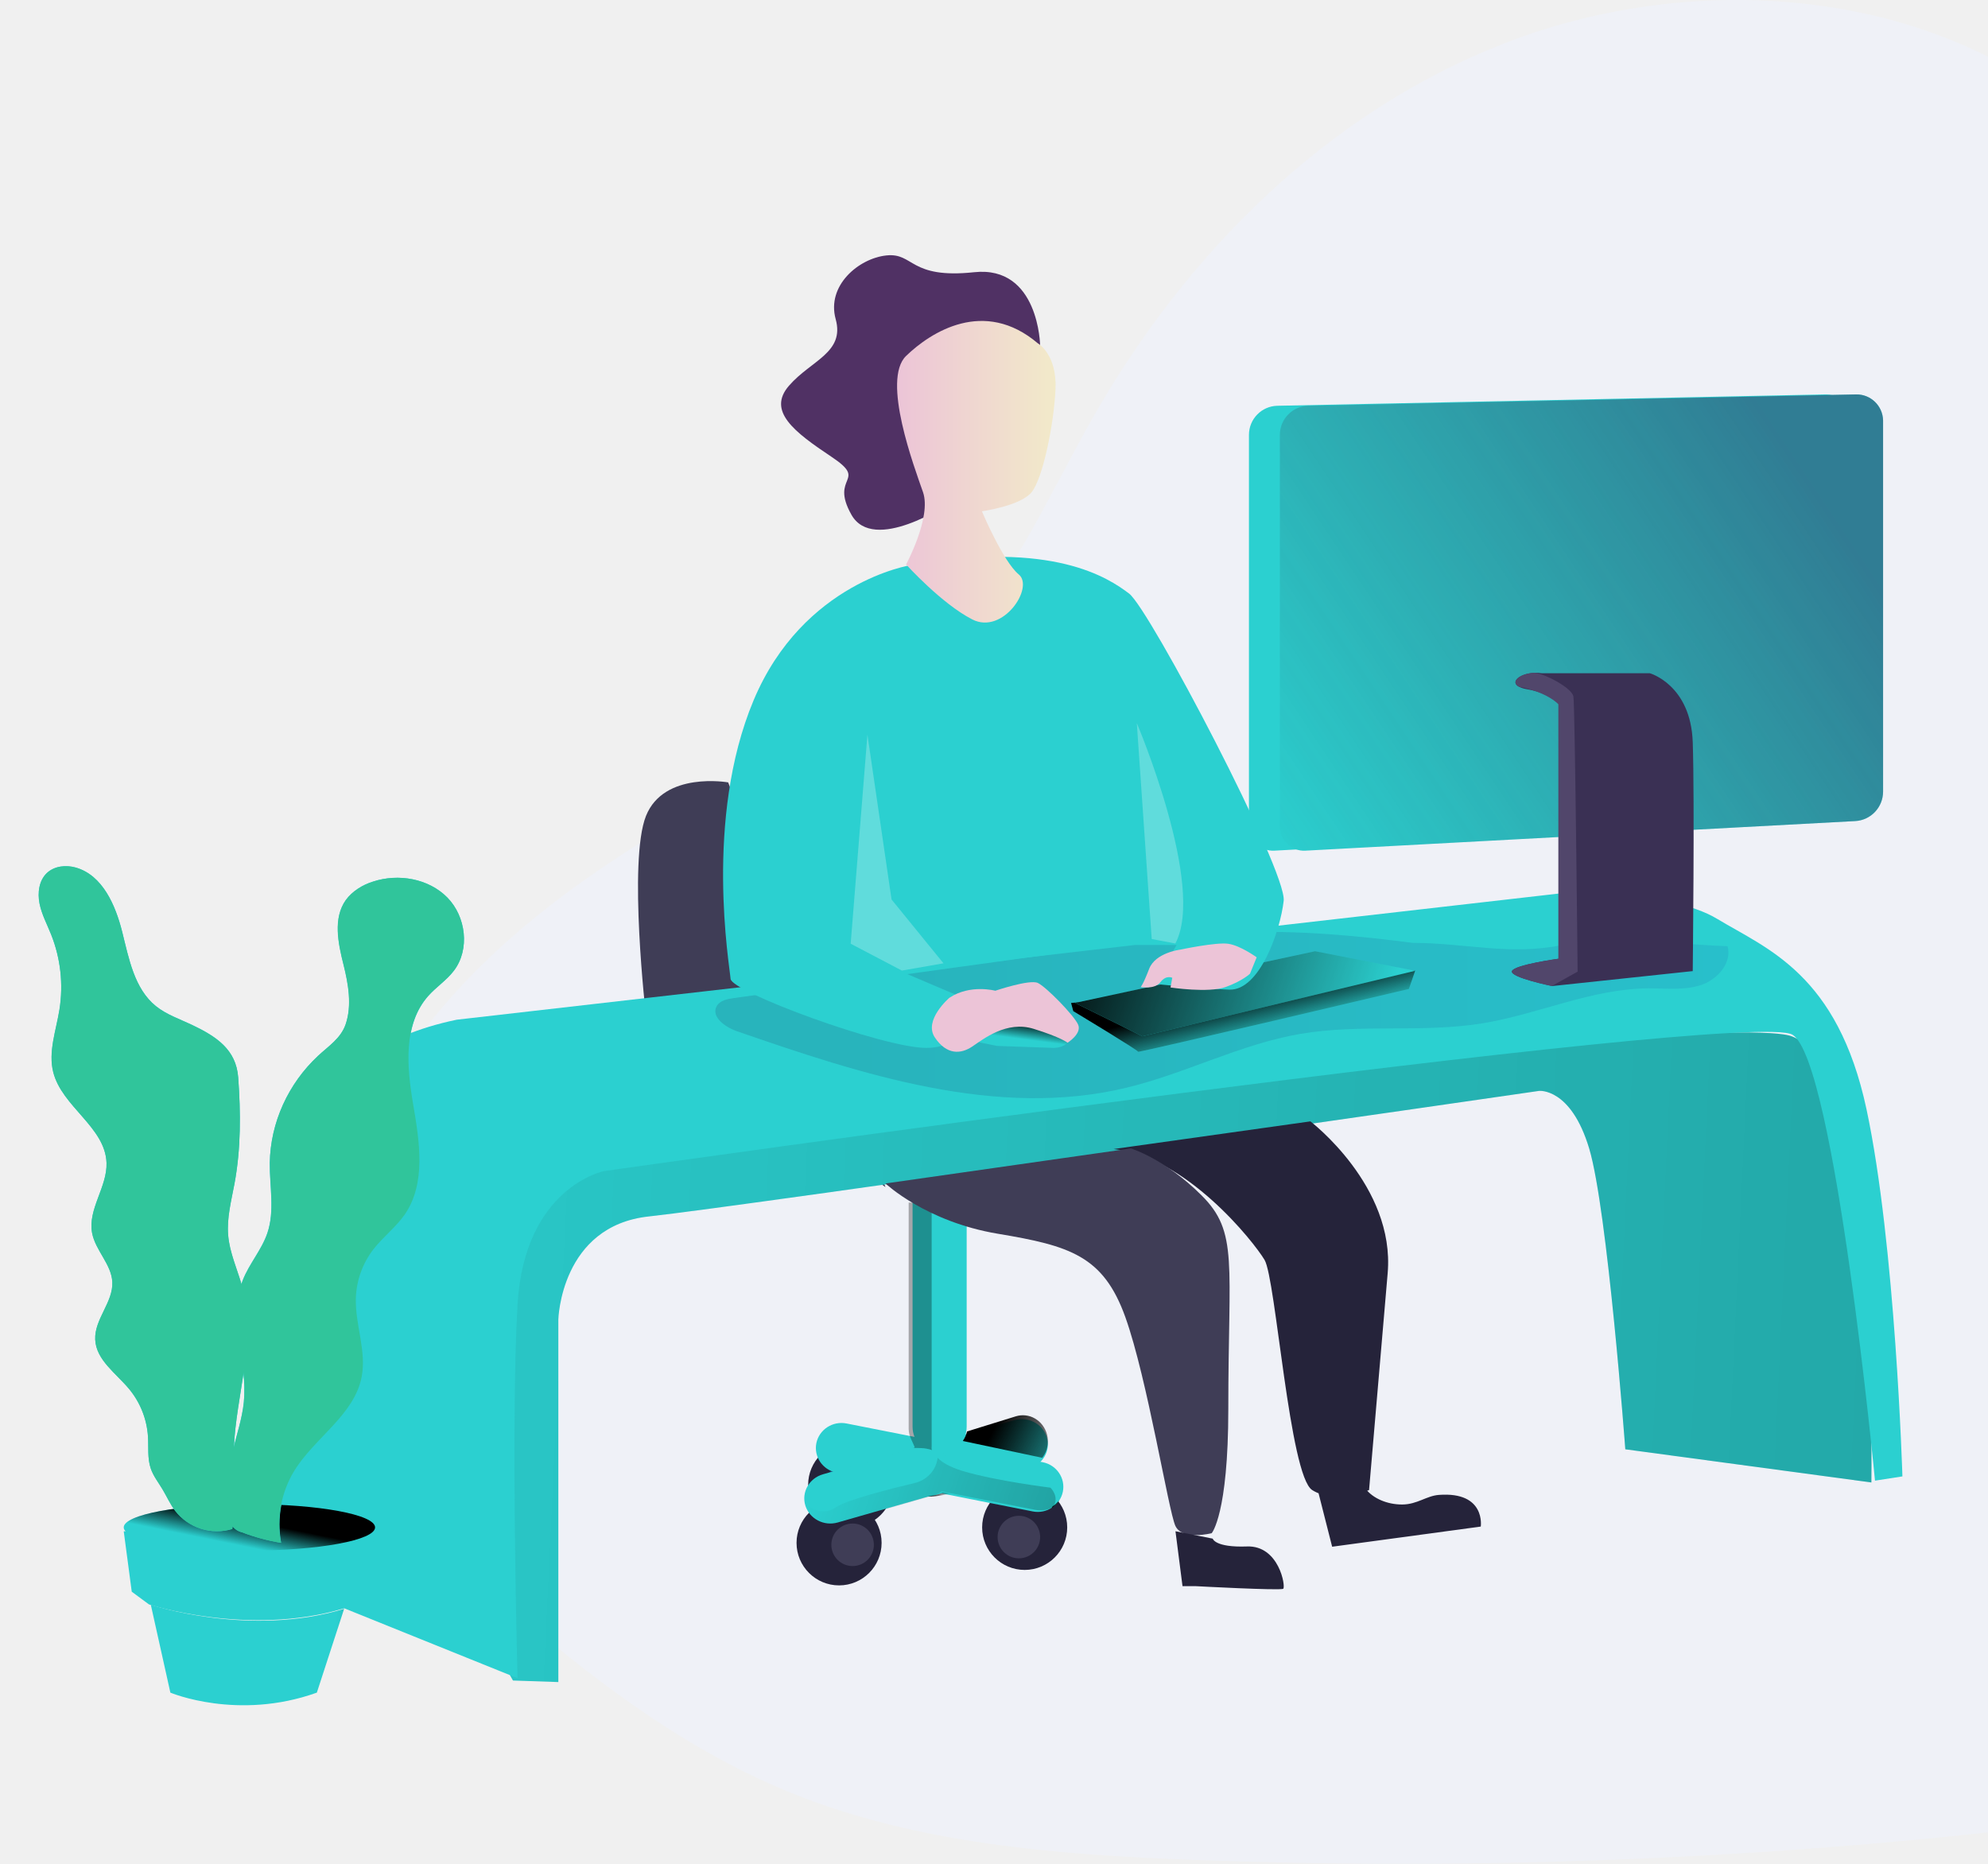
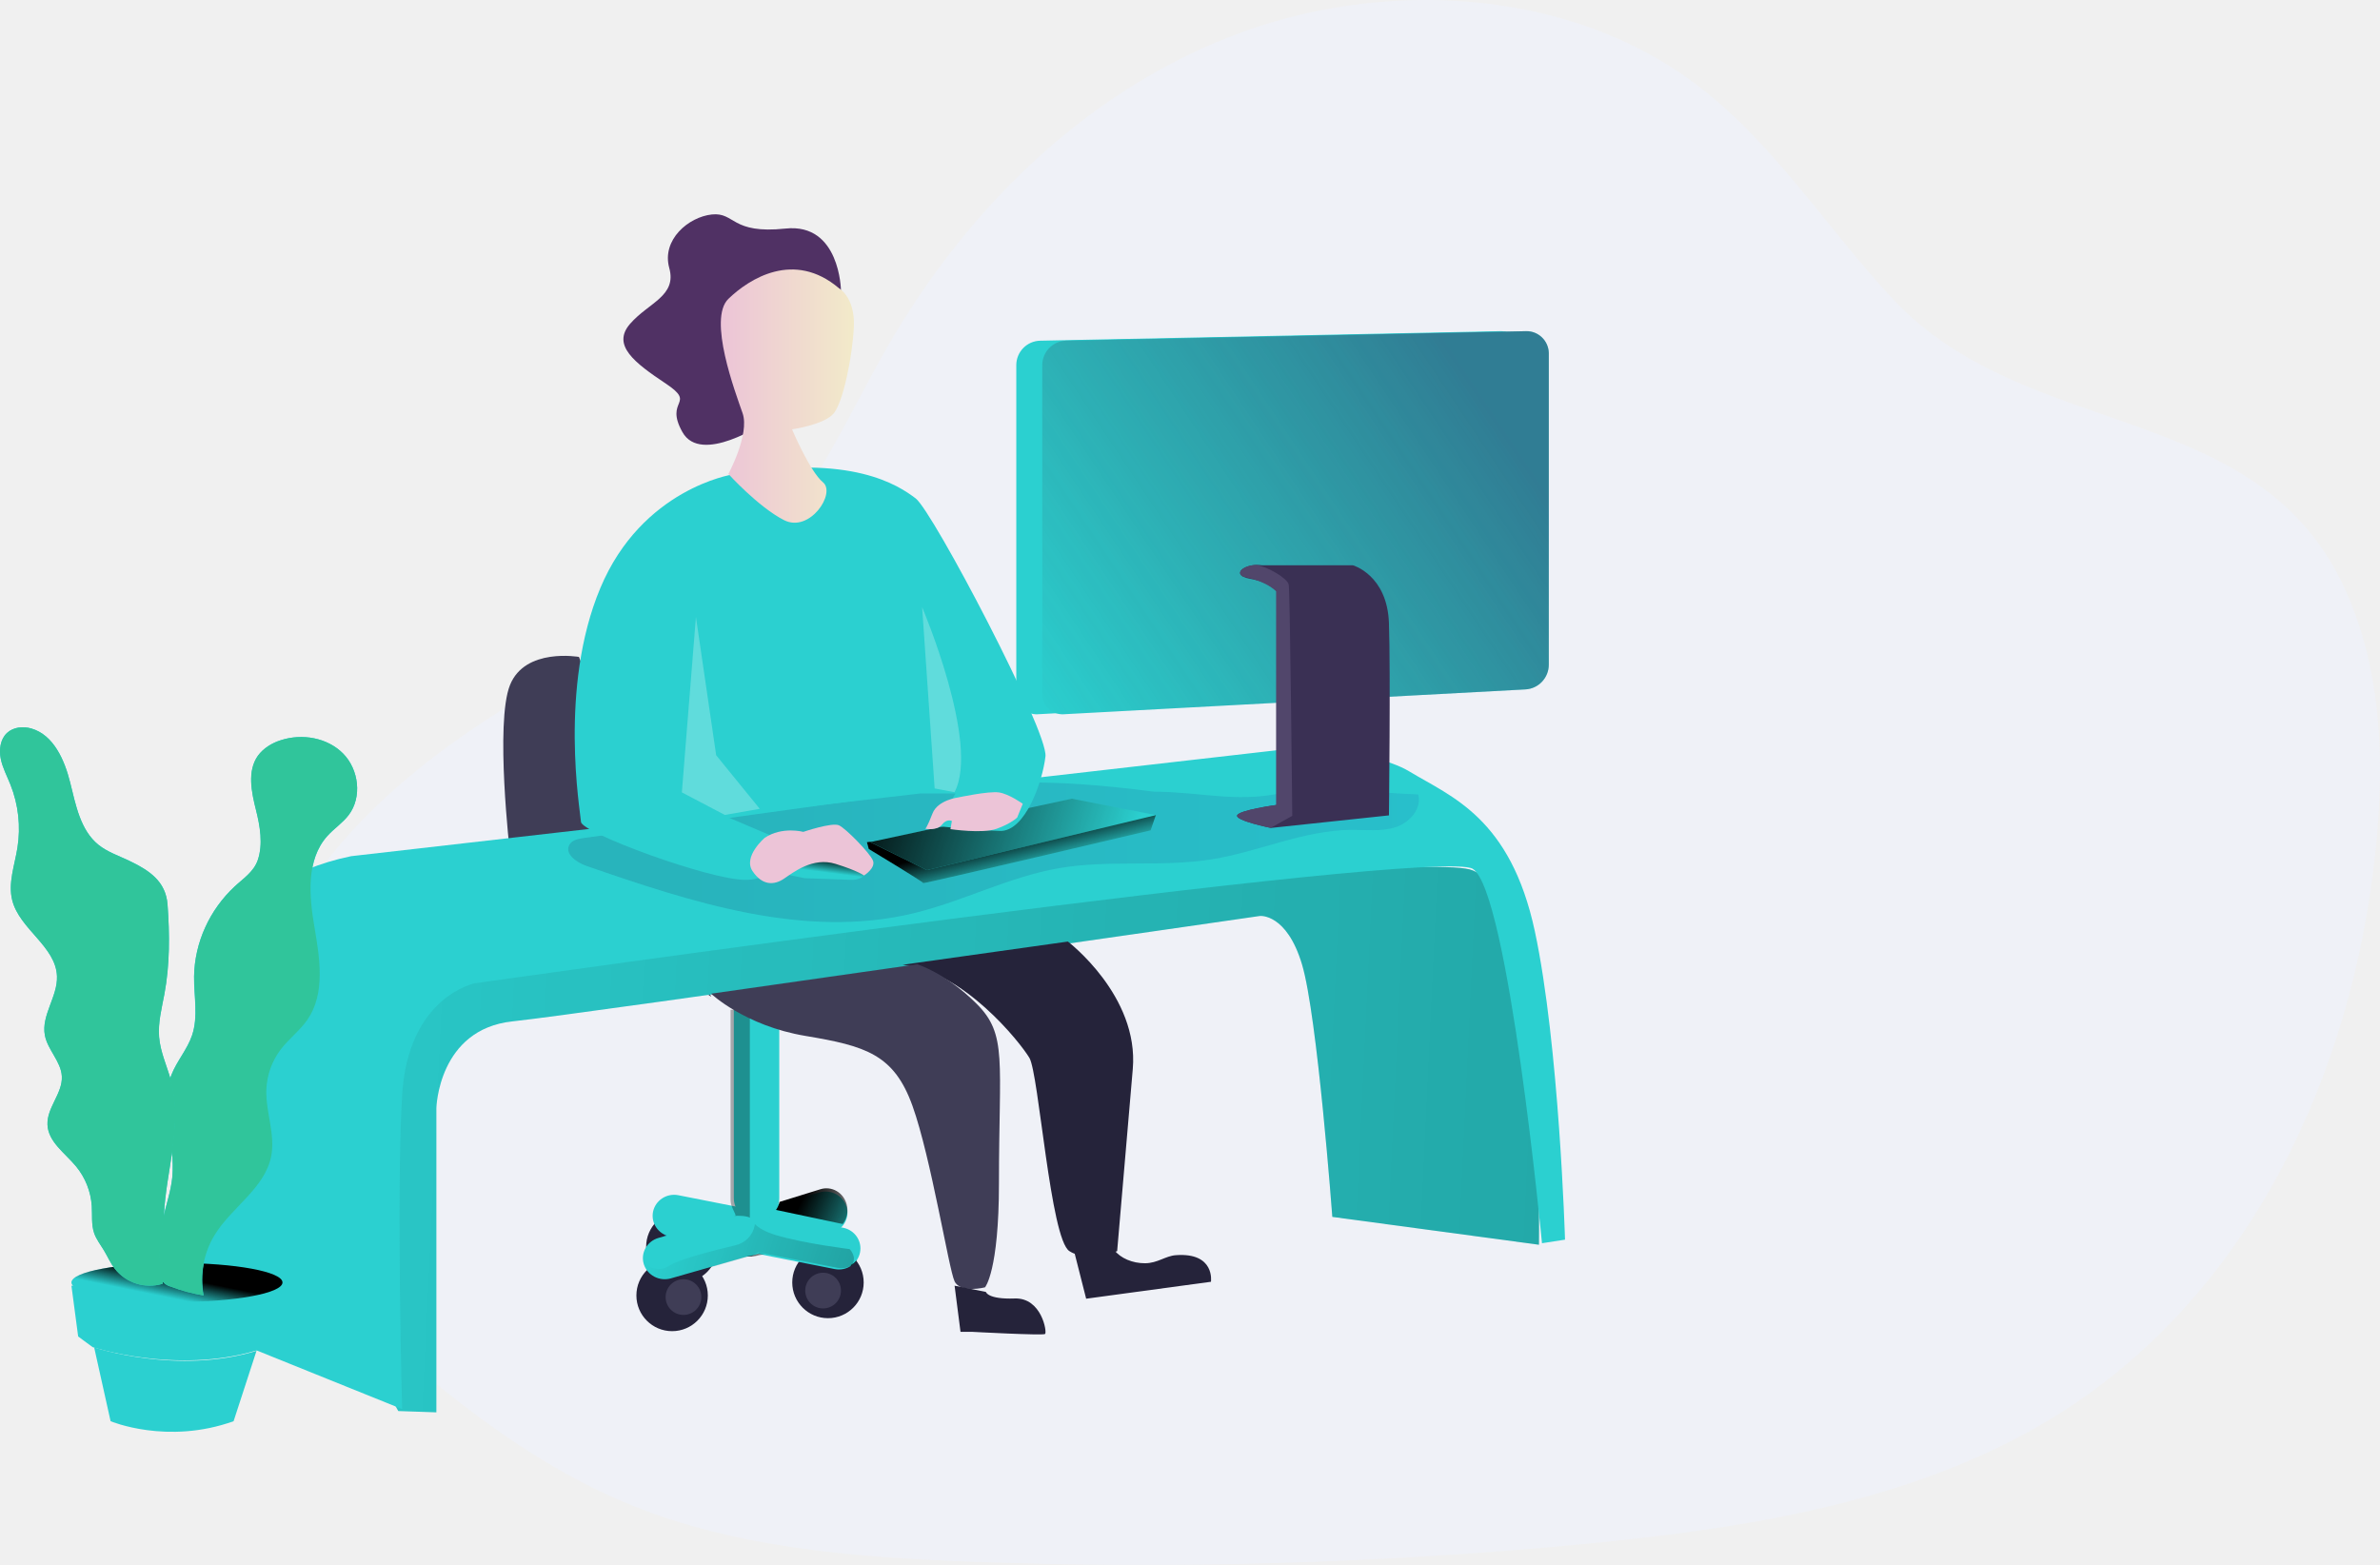
- <svg xmlns="http://www.w3.org/2000/svg" viewBox="-10 0 250 482" preserveAspectRatio="xMinYMax" width="320" height="300">
+ <svg xmlns="http://www.w3.org/2000/svg" width="733" height="482">
  <defs>
    <linearGradient id="a" x1="0%" x2="100%" y1="50%" y2="50%">
      <stop offset="0%" stop-color="#183866" />
      <stop offset="100%" stop-color="#1A7FC1" />
    </linearGradient>
    <linearGradient id="b" x1="-.13%" x2="100%" y1="50.057%" y2="50.057%">
      <stop offset="0%" />
      <stop offset="99%" stop-opacity="0" />
    </linearGradient>
    <linearGradient id="c" x1="176.072%" x2="310.393%" y1="-566.037%" y2="-534.629%">
      <stop offset="0%" />
      <stop offset="99%" stop-opacity="0" />
    </linearGradient>
    <linearGradient id="d" x1="58.928%" x2="52.269%" y1="-257.998%" y2="-277.344%">
      <stop offset="0%" />
      <stop offset="99%" stop-opacity="0" />
    </linearGradient>
    <linearGradient id="e" x1="156.099%" x2="8.109%" y1="-63.273%" y2="-76.114%">
      <stop offset="0%" />
      <stop offset="99%" stop-opacity="0" />
    </linearGradient>
    <linearGradient id="f" x1="2361.044%" x2="2162.651%" y1="-16584.906%" y2="-16647.547%">
      <stop offset="0%" />
      <stop offset="99%" stop-opacity="0" />
    </linearGradient>
    <linearGradient id="g" x1="241.391%" x2="133.142%" y1="-426.052%" y2="-412.195%">
      <stop offset="0%" />
      <stop offset="99%" stop-opacity="0" />
    </linearGradient>
    <linearGradient id="h" x1="106.85%" x2="-35.821%" y1="22.502%" y2="19.27%">
      <stop offset="0%" />
      <stop offset="100%" stop-opacity="0" />
    </linearGradient>
    <linearGradient id="i" x1="14.169%" x2="114.168%" y1="-41.335%" y2="-41.335%">
      <stop offset="0%" stop-color="#183866" />
      <stop offset="100%" stop-color="#1A7FC1" />
    </linearGradient>
    <linearGradient id="j" x1="40.386%" x2="71.43%" y1="39.515%" y2="67.977%">
      <stop offset="0%" />
      <stop offset="99%" stop-opacity="0" />
    </linearGradient>
    <linearGradient id="k" x1="-12.531%" x2="93.689%" y1="44.923%" y2="53.42%">
      <stop offset="0%" />
      <stop offset="99%" stop-opacity="0" />
    </linearGradient>
    <linearGradient id="l" x1="53.702%" x2="43.721%" y1="42.271%" y2="80.595%">
      <stop offset="0%" />
      <stop offset="99%" stop-opacity="0" />
    </linearGradient>
    <linearGradient id="m" x1="190.926%" x2="102.154%" y1="-333.246%" y2="-335.028%">
      <stop offset="0%" />
      <stop offset="99%" stop-opacity="0" />
    </linearGradient>
    <linearGradient id="n" x1="168.578%" x2="111.53%" y1="-126.252%" y2="-126.942%">
      <stop offset="0%" />
      <stop offset="99%" stop-opacity="0" />
    </linearGradient>
    <linearGradient id="o" x1="56.989%" x2="28.128%" y1="43.618%" y2="69.958%">
      <stop offset="0%" />
      <stop offset="99%" stop-opacity="0" />
    </linearGradient>
    <linearGradient id="p" x1="58.095%" x2="57.212%" y1="-1473.571%" y2="-1370.204%">
      <stop offset="0%" />
      <stop offset="99%" stop-opacity="0" />
    </linearGradient>
    <linearGradient id="q" x1="-.04%" x2="99.996%" y1="49.993%" y2="49.993%">
      <stop offset="0%" stop-color="#ECC4D7" />
      <stop offset="42%" stop-color="#EFD4D1" />
      <stop offset="100%" stop-color="#F2EAC9" />
    </linearGradient>
    <linearGradient id="r" x1="99.032%" x2="199.03%" y1="-163.287%" y2="-163.287%">
      <stop offset="0%" stop-color="#ECC4D7" />
      <stop offset="42%" stop-color="#EFD4D1" />
      <stop offset="100%" stop-color="#F2EAC9" />
    </linearGradient>
    <linearGradient id="s" x1="124.306%" x2="224.306%" y1="-84.564%" y2="-84.564%">
      <stop offset="0%" stop-color="#ECC4D7" />
      <stop offset="42%" stop-color="#EFD4D1" />
      <stop offset="100%" stop-color="#F2EAC9" />
    </linearGradient>
    <linearGradient id="t" x1="128.89%" x2="24.06%" y1="100.36%" y2="153.095%">
      <stop offset="0%" stop-color="#362958" stop-opacity=".501" />
      <stop offset="100%" stop-color="#34313D" stop-opacity="0" />
    </linearGradient>
    <linearGradient id="u" x1="3990.942%" x2="3874.36%" y1="-34225.187%" y2="-34268.317%">
      <stop offset="0%" />
      <stop offset="99%" stop-opacity="0" />
    </linearGradient>
  </defs>
  <g fill="none" fill-rule="nonzero">
    <path fill="#EFF1F7" d="M583.08 92.214c-20.973-22.385-37.208-49.107-62.275-67.375-39.374-28.754-96.041-31.558-142.08-13.494-46.04 18.063-81.905 54.474-105.544 95.703-12.435 21.692-22.202 45.354-40.423 63.08-15.403 14.976-35.648 24.531-54.843 34.938-30.948 16.733-60.752 36.952-80.78 64.695-20.026 27.743-28.98 64.18-16.178 95.446 8.633 21.097 26.022 37.883 43.836 53.081 20.964 17.869 43.496 34.601 69.5 45.248 32.555 13.246 68.694 16.094 104.134 17.442 62.828 2.38 125.757.601 188.319-5.323 51.23-4.844 104.011-13.113 146.874-39.88 60.043-37.484 91-106.163 97.97-173.51 2.836-26.936 2.118-54.928-8.964-79.92-26.504-59.78-98.017-45.798-139.547-90.131z" />
    <path fill="#3F3D56" d="M178.317 202.334s-16.6-2.947-21.25 8.669c-4.65 11.616 0 51.733 0 51.733L219 307l-40.683-104.666z" />
    <path fill="#2BD0D0" d="M256.202 379.727l-24.555 7.008c-3.568 1.01-7.31-.952-8.372-4.386-1.047-3.438.987-7.046 4.55-8.069l24.522-7.014c3.565-1.01 7.307.947 8.372 4.379 1.058 3.433-.96 7.045-4.517 8.082z" />
    <circle cx="255" cy="395" r="11" fill="#25233A" />
    <circle cx="253.5" cy="397.5" r="5.5" fill="#3F3D56" />
    <circle cx="210" cy="384" r="11" fill="#25233A" />
    <path fill="url(#a)" d="M214 384.5a5.5 5.5 0 11-11 0 5.5 5.5 0 0111 0z" />
    <circle cx="207" cy="399" r="11" fill="#25233A" />
    <path fill="#3F3D56" d="M216 399.5a5.5 5.5 0 11-11 0 5.5 5.5 0 0111 0z" />
    <path fill="#2BD0D0" d="M257.085 390.874l-50.787-10.046c-3.574-.717-5.884-4.13-5.168-7.636.732-3.5 4.21-5.764 7.785-5.066l50.787 10.027c3.574.717 5.884 4.13 5.168 7.637-.723 3.507-4.204 5.781-7.785 5.084z" />
    <path fill="#2BD0D0" d="M226 310h14v59c0 3.866-3.133 7-6.997 7a6.999 6.999 0 01-6.996-7v-59H226z" />
    <path fill="#2BD0D0" d="M231.187 386.708l-24.537 7.025c-3.568 1.014-7.314-.949-8.375-4.388-1.047-3.44.987-7.05 4.548-8.074l24.537-7.005c3.564-1.01 7.304.948 8.368 4.381 1.039 3.435-.99 7.034-4.541 8.06z" />
    <path fill="url(#b)" d="M236 386.26l-3.125.551a12.89 12.89 0 01-2.875.172l1.305-.228a10.302 10.302 0 002.507-.755l2.188.26z" />
    <path fill="url(#c)" d="M261 372.738a6.914 6.914 0 01-1.46 4.262L239 372.65a7.113 7.113 0 001.098-2.462l12.654-3.923a6.201 6.201 0 014.913.579c1.5.867 2.609 2.324 3.083 4.048.164.6.249 1.222.252 1.846z" />
    <path fill="url(#d)" d="M225.22 371.103a5.776 5.776 0 01-.22-1.58V311h5.943v63.07c-.059.31-.04.627.057.93a9.278 9.278 0 00-2.845-.511c-.69-.04-1.385-.04-2.076 0l.425-.1c.262-.04-.94-2.091-1.283-3.286z" opacity=".31" />
    <path fill="url(#e)" d="M262.289 389.8c-.97.523-2.061.797-3.17.796a7.063 7.063 0 01-1.33-.13l-22.407-4.406-1.867-.363a6.54 6.54 0 01-2.133 1.055l-1.11.317-23.025 6.666c-3.514 1.007-7.202-.943-8.247-4.362 1.997 1.805 5.029 1.973 7.223.401 2.811-1.896 14.002-4.743 20.341-6.257 2.996-.698 5.288-3.05 5.848-6 .016-.173.042-.346.08-.517 1.056 1.113 2.997 2.362 6.505 3.423 8.64 2.589 22.667 4.304 22.667 4.304s2.532 2.42.625 5.073z" opacity=".31" />
    <path fill="url(#f)" d="M264 388a7.624 7.624 0 01-2 2 119.75 119.75 0 002-2z" />
    <path fill="url(#g)" d="M226.3 370.559a6.82 6.82 0 001.7 3.13c-.21.039-.425.092-.641.151L206.088 380c-3.271-.813-5.426-3.865-5.044-7.146.381-3.28 3.181-5.781 6.556-5.854a7.14 7.14 0 011.35.132l17.35 3.427z" />
    <path fill="#503164" d="M259 89.407s-.276-20.805-17.075-19.01c-16.8 1.793-15.511-5.095-22.687-4.339-7.175.757-15.51 7.786-13.117 16.468 2.395 8.682-6.332 10.623-12.064 17.21-5.733 6.587 1.349 11.976 11.006 18.416 9.657 6.44-.6 4.773 5.125 14.955 5.726 10.181 25.107-2.825 25.107-2.825L259 89.407z" />
    <path fill="#2BD0D0" d="M122.664 434.601l11.73.399v-93.745s.59-24.241 23.452-26.673c22.861-2.431 230.196-32.466 230.196-32.466s8.218-.87 12.951 14.901c4.733 15.771 9.34 77.787 9.34 77.787l63.64 8.577s1.68-109.55-21.302-115.595c-22.981-6.045-323.522 24.76-323.522 24.76s-22.29 116.352-6.485 142.055z" />
    <path fill="url(#h)" d="M122.664 434.601l11.73.399v-93.745s.59-24.241 23.452-26.673c22.861-2.431 230.196-32.466 230.196-32.466s8.218-.87 12.951 14.901c4.733 15.771 9.34 77.787 9.34 77.787l63.64 8.577s1.68-109.55-21.302-115.595c-22.981-6.045-323.522 24.76-323.522 24.76s-22.29 116.352-6.485 142.055z" opacity=".197" />
    <path fill="#2BD0D0" d="M62 303.784s5.744-31.756 46.144-40.079l285.183-32.643s27.996-1.16 40.804 6.587c12.808 7.746 31.088 14.168 38.583 49.223 7.495 35.056 9.286 94.942 9.286 94.942l-7.09 1.1s-10.348-108.44-21.312-115.306c-10.963-6.865-307.402 35.255-307.402 35.255s-20.561 4.088-22.352 34.532c-1.79 30.443 0 96.605 0 96.605L62 409.057V303.784z" />
    <path fill="url(#i)" d="M355.425 243.844c-14.762-1.9-29.644-3.276-44.519-2.72-11.18.433-22.286 1.966-33.372 3.493l-97.775 13.503c-1.66.23-3.55.603-4.38 2.044-1.592 2.752 2.15 5.464 5.182 6.512 32.51 11.256 67.243 22.656 100.708 14.63 15.3-3.669 29.511-11.288 45.03-13.935 15.518-2.647 31.448-.21 46.933-2.706 14.557-2.345 28.417-9.009 43.172-9.074 4.525 0 9.183.577 13.475-.839 4.293-1.415 8.088-5.739 6.9-10.05-13.853-.478-29.404-3.007-42.992-.262-13.449 2.712-24.894-.596-38.362-.596z" opacity=".19" />
    <path fill="#2BD0D0" d="M267 259.38l.57 2.114s16.881 10.173 16.775 10.501c-.106.328 70.024-16.24 70.024-16.24L356 251l-89 8.38z" />
    <path fill="url(#j)" d="M267 259.38l.57 2.114s16.881 10.173 16.775 10.501c-.106.328 70.024-16.24 70.024-16.24L356 251l-89 8.38z" />
    <path fill="#2BD0D0" d="M268 259.364L330.107 246 356 251.054 285.442 268z" />
    <path fill="url(#k)" d="M268 259.364L330.107 246 356 251.054 285.442 268z" />
    <path fill="#2BD0D0" d="M247.832 270.484l14.457.512s3.672.228 4.62-2.717c.95-2.945-5.89-9.16-6.622-9.277-.733-.118-19.76 5.22-17.017 10.556l4.562.926z" />
    <path fill="url(#l)" d="M247.832 270.484l14.457.512s3.672.228 4.62-2.717c.95-2.945-5.89-9.16-6.622-9.277-.733-.118-19.76 5.22-17.017 10.556l4.562.926z" />
    <path fill="#2BD0D0" d="M79 416.056l-7.058 21.677c-20.473 7.351-37.88 0-37.88 0L29 415s25.535 8.56 50 1.056z" />
    <path fill="url(#m)" d="M79 416.056l-7.058 21.677c-20.473 7.351-37.88 0-37.88 0L29 415s25.535 8.56 50 1.056z" />
    <path fill="#2BD0D0" d="M87 396l-2.284 16.943-5.786 3.008c-24.648 7.42-50.415-1.038-50.415-1.038l-4.443-3.283L22 396h65z" />
    <path fill="url(#n)" d="M87 396l-2.284 16.943-5.786 3.008c-24.648 7.42-50.415-1.038-50.415-1.038l-4.443-3.283L22 396h65z" />
    <ellipse cx="54.5" cy="395" fill="#2BD0D0" rx="32.5" ry="6" />
    <ellipse cx="54.5" cy="395" fill="url(#o)" rx="32.5" ry="6" />
    <path fill="#2BD0D0" d="M39.641 265.03c-3.182-1.515-6.603-2.658-9.356-4.87-5.547-4.5-6.953-12.248-8.69-19.198-1.736-6.951-5.097-14.593-11.944-16.587-2.562-.737-5.567-.445-7.515 1.39-2.053 1.933-2.47 5.11-1.908 7.914.561 2.804 1.928 5.316 2.985 7.974a36.878 36.878 0 012.172 19.477c-.865 5.389-2.932 10.851-1.605 16.134 2.252 8.964 13.47 14.22 13.78 23.457.212 6.233-4.885 12.001-3.73 18.135.852 4.538 5.005 8.08 5.23 12.692.25 5.23-4.662 9.655-4.424 14.885.237 5.23 5.427 8.725 8.815 12.839a21.453 21.453 0 014.827 12.193c.178 2.791-.179 5.682.726 8.327.66 1.933 1.98 3.575 3.004 5.316 1.13 1.88 1.981 3.914 3.341 5.655a13.696 13.696 0 0014.725 4.651c1.05-6.95.132-14.04.423-21.065.574-13.609 5.691-27.324 2.416-40.535-1.201-4.844-3.512-9.443-3.922-14.413-.363-4.44.812-8.838 1.631-13.217 1.69-9.044 1.664-18.394.97-27.538-.547-7.256-5.618-10.599-11.95-13.616z" />
    <path fill="#2BD0D0" d="M59.752 300.767c-.053 6.062 1.33 12.33-.612 18.085-1.47 4.362-4.702 7.934-6.371 12.223-3.85 9.899 1.33 21 .273 31.57-.44 4.354-1.936 8.537-2.88 12.813a51.236 51.236 0 00-.851 16.485 4.17 4.17 0 003.325 4.342A51.942 51.942 0 0062.711 399a26.638 26.638 0 013.445-18.59c5.274-8.63 15.522-14.446 17.43-24.359 1.29-6.712-1.715-13.524-1.502-20.355a21.886 21.886 0 014.482-12.548c2.48-3.227 5.839-5.723 8.147-9.07 5.546-8.066 3.817-18.848 2.168-28.494-1.65-9.647-2.607-20.748 3.91-28.057 2.062-2.31 4.748-4.044 6.617-6.513 4.163-5.504 3.112-13.983-1.73-18.902-4.84-4.92-12.635-6.28-19.218-4.116a13.86 13.86 0 00-7.01 4.76c-3.325 4.714-1.995 11.154-.585 16.757 1.23 4.867 2.221 10.483.539 15.39-1.257 3.651-4.443 5.63-7.15 8.172a38.903 38.903 0 00-12.502 27.692z" />
    <path fill="#30C59B" d="M53.062 354.522c-.938 6.593-2.292 13.239-2.57 19.851v.665a1.757 1.757 0 01-.111.479 51.684 51.684 0 00-.866 16.501c.036.893.261 1.768.66 2.566-.032.279-.072.551-.111.83a13.702 13.702 0 01-14.73-4.652c-1.32-1.741-2.213-3.775-3.342-5.655-1.057-1.748-2.345-3.39-3.005-5.317-.905-2.659-.549-5.536-.727-8.327a21.453 21.453 0 00-4.828-12.196c-3.389-4.087-8.587-7.516-8.818-12.833-.231-5.317 4.676-9.656 4.425-14.887-.224-4.612-4.379-8.154-5.23-12.693-1.157-6.135 3.962-11.903 3.731-18.137-.31-9.238-11.532-14.495-13.785-23.46-1.32-5.284.74-10.747 1.605-16.136a36.876 36.876 0 00-2.146-19.46c-1.057-2.658-2.424-5.163-2.986-7.975-.561-2.81-.145-5.981 1.909-7.922 1.982-1.834 4.954-2.126 7.517-1.389 6.856 1.994 10.204 9.664 11.948 16.615 1.744 6.952 3.144 14.694 8.692 19.2 2.742 2.227 6.176 3.356 9.36 4.872 6.34 3.017 11.413 6.36 11.955 13.55.66 9.145.72 18.496-.97 27.541-.82 4.38-1.982 8.78-1.632 13.219.35 4.44 2.272 8.64 3.527 12.946.139.485.277.977.396 1.469 1.665 6.839 1.13 13.757.132 20.735z" />
    <path fill="url(#p)" d="M49.718 394a7.789 7.789 0 01-.502-2.488c-.43-5.36-.216-10.78.637-16.047.023-.155.052-.31.08-.465-.171 6.346.374 12.744-.215 19z" />
    <path fill="#30C59B" d="M107.393 251.014c-1.871 2.47-4.562 4.202-6.627 6.513-6.527 7.303-5.568 18.41-3.916 28.057 1.651 9.646 3.383 20.428-2.172 28.495-2.31 3.32-5.674 5.842-8.159 9.069a21.865 21.865 0 00-4.49 12.548c-.212 6.831 2.798 13.643 1.506 20.355-1.911 9.913-12.175 15.742-17.457 24.36A26.644 26.644 0 0062.654 399a51.824 51.824 0 01-10.064-2.715 5.425 5.425 0 01-2.344-1.415 2.503 2.503 0 01-.247-.345 6.232 6.232 0 01-.699-2.55c-.599-5.506-.3-11.073.886-16.484.033-.16.073-.319.113-.478.946-4.11 2.345-8.14 2.771-12.336a39.84 39.84 0 00-.16-8.166c1.006-6.971 1.545-13.882-.153-20.668-.12-.49-.26-.982-.4-1.467.127-.425.273-.85.44-1.268 1.672-4.289 4.909-7.86 6.38-12.223 1.939-5.756.56-12.023.613-18.085.087-10.47 4.823-20.58 12.429-27.725 2.71-2.542 5.901-4.52 7.16-8.172 1.685-4.907.666-10.523-.54-15.39-1.418-5.603-2.764-12.043.587-16.757 1.665-2.337 4.29-3.857 7.02-4.76 6.567-2.165 14.407-.804 19.249 4.116 4.842 4.92 5.868 13.43 1.698 18.902z" />
    <path fill="#2BD0D0" d="M225.573 146.146s-27.817 4.3-40.684 34.977c-12.867 30.677-6.176 68.683-5.951 72.027.225 3.344 39.428 17.85 50.635 17.85 11.208 0 13.542-11.229 13.542-11.229l-19.803-8.433 60.17-6.949h10.804l-5.951 10.032s11.743 1.23 19.592 1.511c7.848.281 13.178-15.24 14.057-22.959.88-7.717-34.667-75.458-39.977-79.47-5.31-4.013-19.717-13.817-56.434-7.357z" />
    <path fill="url(#q)" d="M258.392 88.776s5.032 2.83 4.58 11.985c-.453 9.155-3.29 22.932-6.153 26.5-2.864 3.57-12.88 4.968-12.88 4.968s5.464 12.977 9.53 16.326c4.066 3.349-4.086 15.687-12.015 11.639-7.928-4.049-17.12-14.216-17.12-14.216s6.612-12.245 4.376-18.69c-2.235-6.445-10.772-29.064-4.376-35.242 6.396-6.18 20.186-15.035 34.058-3.27z" />
    <path fill="#FFF" opacity=".25" d="M214.334 190L210 244.055 223.238 251 234 249.122l-13.428-16.504zM284 187s17.909 42.077 9.97 57l-6.116-1.16L284 187z" />
    <path fill="url(#r)" d="M235.522 258.045s-6.766 5.775-3.746 10.267c3.02 4.491 6.625 4.363 9.631 2.355 3.006-2.009 8.911-6.776 15.946-4.588 7.035 2.188 8.744 3.58 8.744 3.58s3.705-2.316 2.744-4.639c-.962-2.323-8.32-9.85-10.452-10.825-2.132-.975-10.983 2.021-10.983 2.021s-6.503-1.758-11.884 1.83z" />
    <path fill="url(#s)" d="M295.191 245.598s-6.385.759-7.998 4.957c-1.613 4.198-2.193 4.71-2.193 4.71s3.606.69 5.106-1.264 3.059-1.133 3.059-1.133l-.447 2.507s9.798 1.477 14.224-.11c4.425-1.589 6.325-3.453 6.325-3.453l1.733-4.24s-4.18-3.03-7.332-3.5c-3.152-.47-12.477 1.526-12.477 1.526z" />
    <path fill="#25233A" d="M328.893 290s21.934 16.687 19.984 39.259c-1.949 22.572-4.813 56.087-4.813 56.087s-8.846 3.722-14.707 0c-5.862-3.722-9.411-54.65-12.315-59.513-2.904-4.864-20.375-26.79-39.042-28.679L328.893 290z" />
    <path fill="#3F3D56" d="M219 306.058s10.444 9.895 29.062 13.002c18.619 3.107 27.297 5.7 32.987 21.605 5.69 15.905 11.148 50.137 12.935 53.963 1.786 3.826 9.382 1.874 9.382 1.874s4.296-4.895 4.296-32.114c0-37.946 2.655-45.724-6.913-55.256-9.568-9.533-18.272-12.132-18.272-12.132L219 306.058z" />
    <path fill="#25233A" d="M294 396l1.82 14.197h3.408s21.948 1.187 22.636.675c.688-.513-1.057-11.243-9.372-10.94-8.316.304-8.861-2.023-8.861-2.023L294 396zm37-9.844L334.518 400l38.437-5.212s1.353-9.093-10.823-8.191c-3.214.234-5.608 2.465-9.471 2.485-3.863.02-7.563-1.543-9.511-4.082L331 386.156z" />
    <path fill="#2BD0D0" d="M461.804 212.337l-142.243 7.654c-3.44.181-6.376-2.47-6.561-5.926V112.473c.003-4.101 3.267-7.448 7.348-7.535l141.661-2.937a6.835 6.835 0 014.886 1.917 6.898 6.898 0 012.105 4.827v95.971c-.005 4.056-3.164 7.402-7.196 7.621z" />
    <path fill="#2BD0D0" d="M469.804 212.337l-142.25 7.655c-3.44.177-6.372-2.478-6.554-5.934V112.473c-.004-4.102 3.26-7.452 7.342-7.535l141.68-2.937c3.777-.07 6.898 2.943 6.978 6.738v95.977c-.005 4.057-3.164 7.403-7.196 7.621z" />
    <path fill="url(#t)" d="M469.804 212.337l-142.25 7.655c-3.44.177-6.372-2.478-6.554-5.934V112.473c-.004-4.102 3.26-7.452 7.342-7.535l141.68-2.937c3.777-.07 6.898 2.943 6.978 6.738v95.977c-.005 4.057-3.164 7.403-7.196 7.621z" />
    <path fill="#3A3054" d="M427.773 251.138L391.478 255s-11.053-2.23-10.455-3.862c.599-1.633 12.156-3.205 12.156-3.205v-65.804c-.1-.146-1.621-2.084-5.789-3.319-.807-.239-1.628-.43-2.459-.57a7.252 7.252 0 01-2.06-.624c-2.479-1.28.26-3.51 4.107-3.61a9.625 9.625 0 011.802.106h27.913s10.568 2.973 11.08 17.811c.511 14.839 0 59.215 0 59.215z" />
    <path fill="#51466B" d="M398 251.277L391.322 255s-10.888-2.23-10.299-3.863c.59-1.632 11.995-3.205 11.995-3.205v-65.809c-.138-.152-1.807-1.898-5.703-3.318a28.64 28.64 0 00-4.452-1.195c-2.442-1.28.255-3.51 4.046-3.61 3.228.445 9.585 4.028 9.998 6.073.412 2.044 1.093 71.204 1.093 71.204z" />
    <path fill="url(#u)" d="M263 389c-.881 1.001-1.29 1.37-.77.547.27-.159.527-.342.77-.547z" />
  </g>
</svg>
